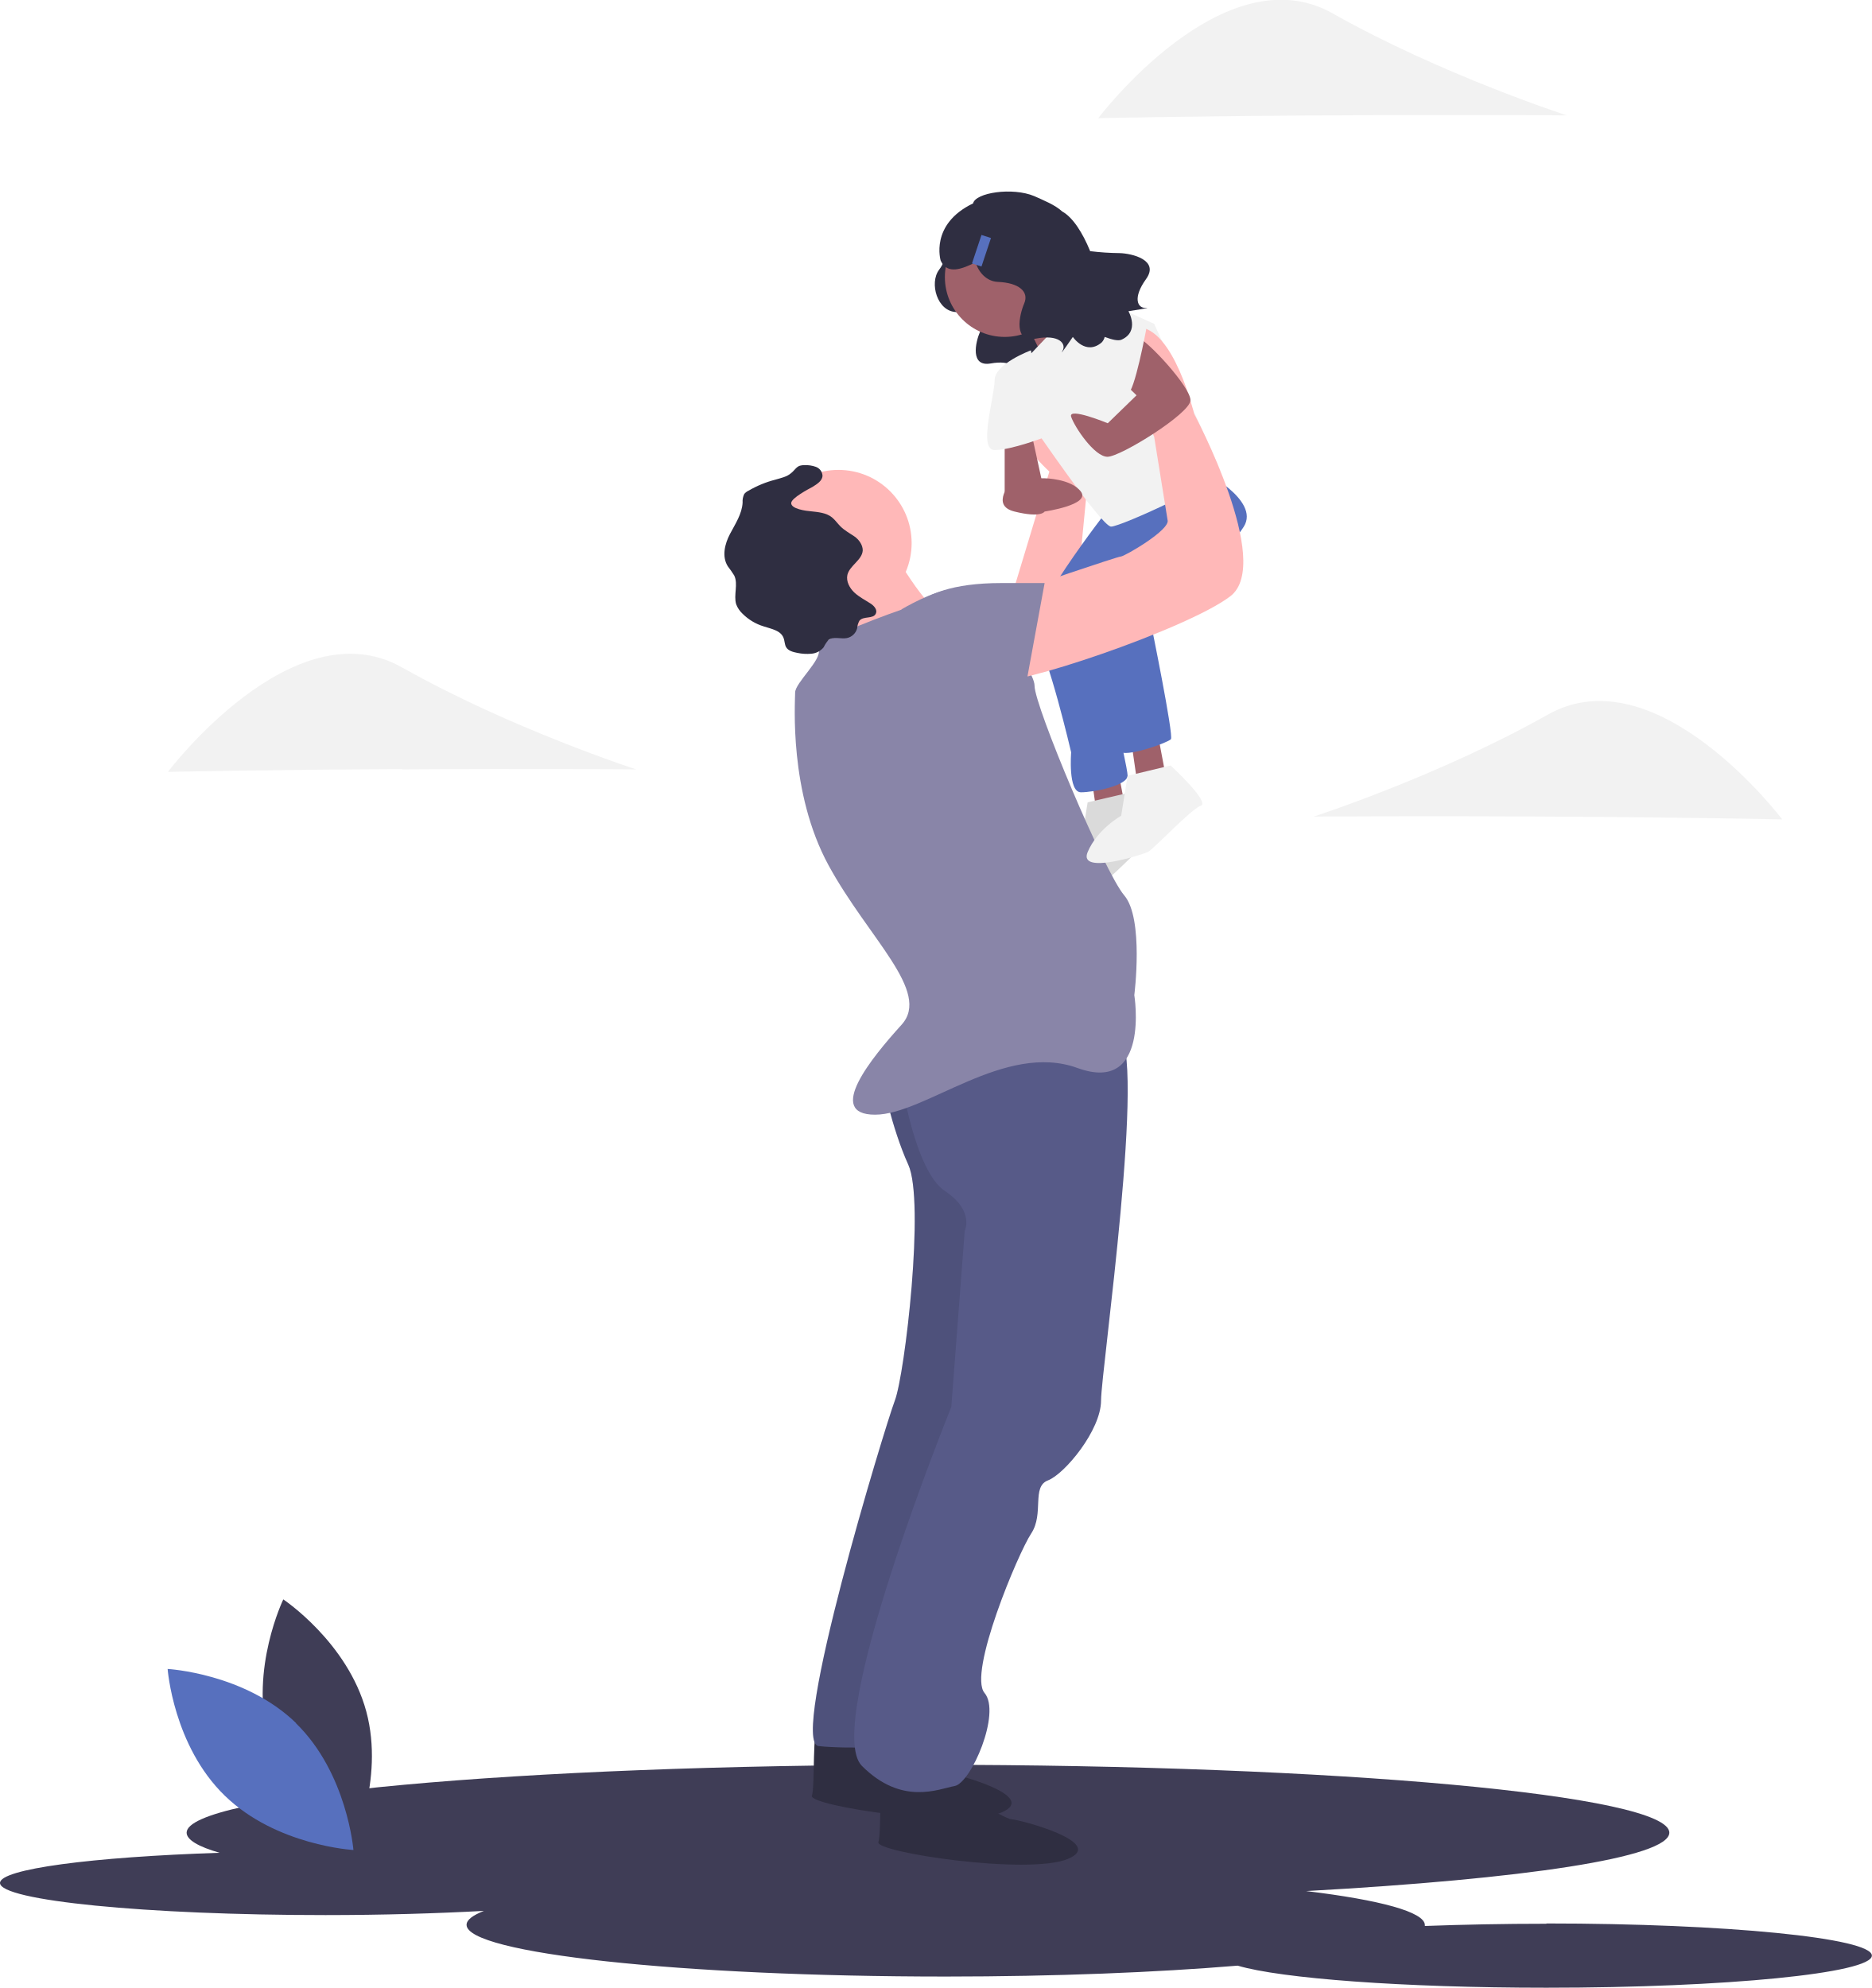
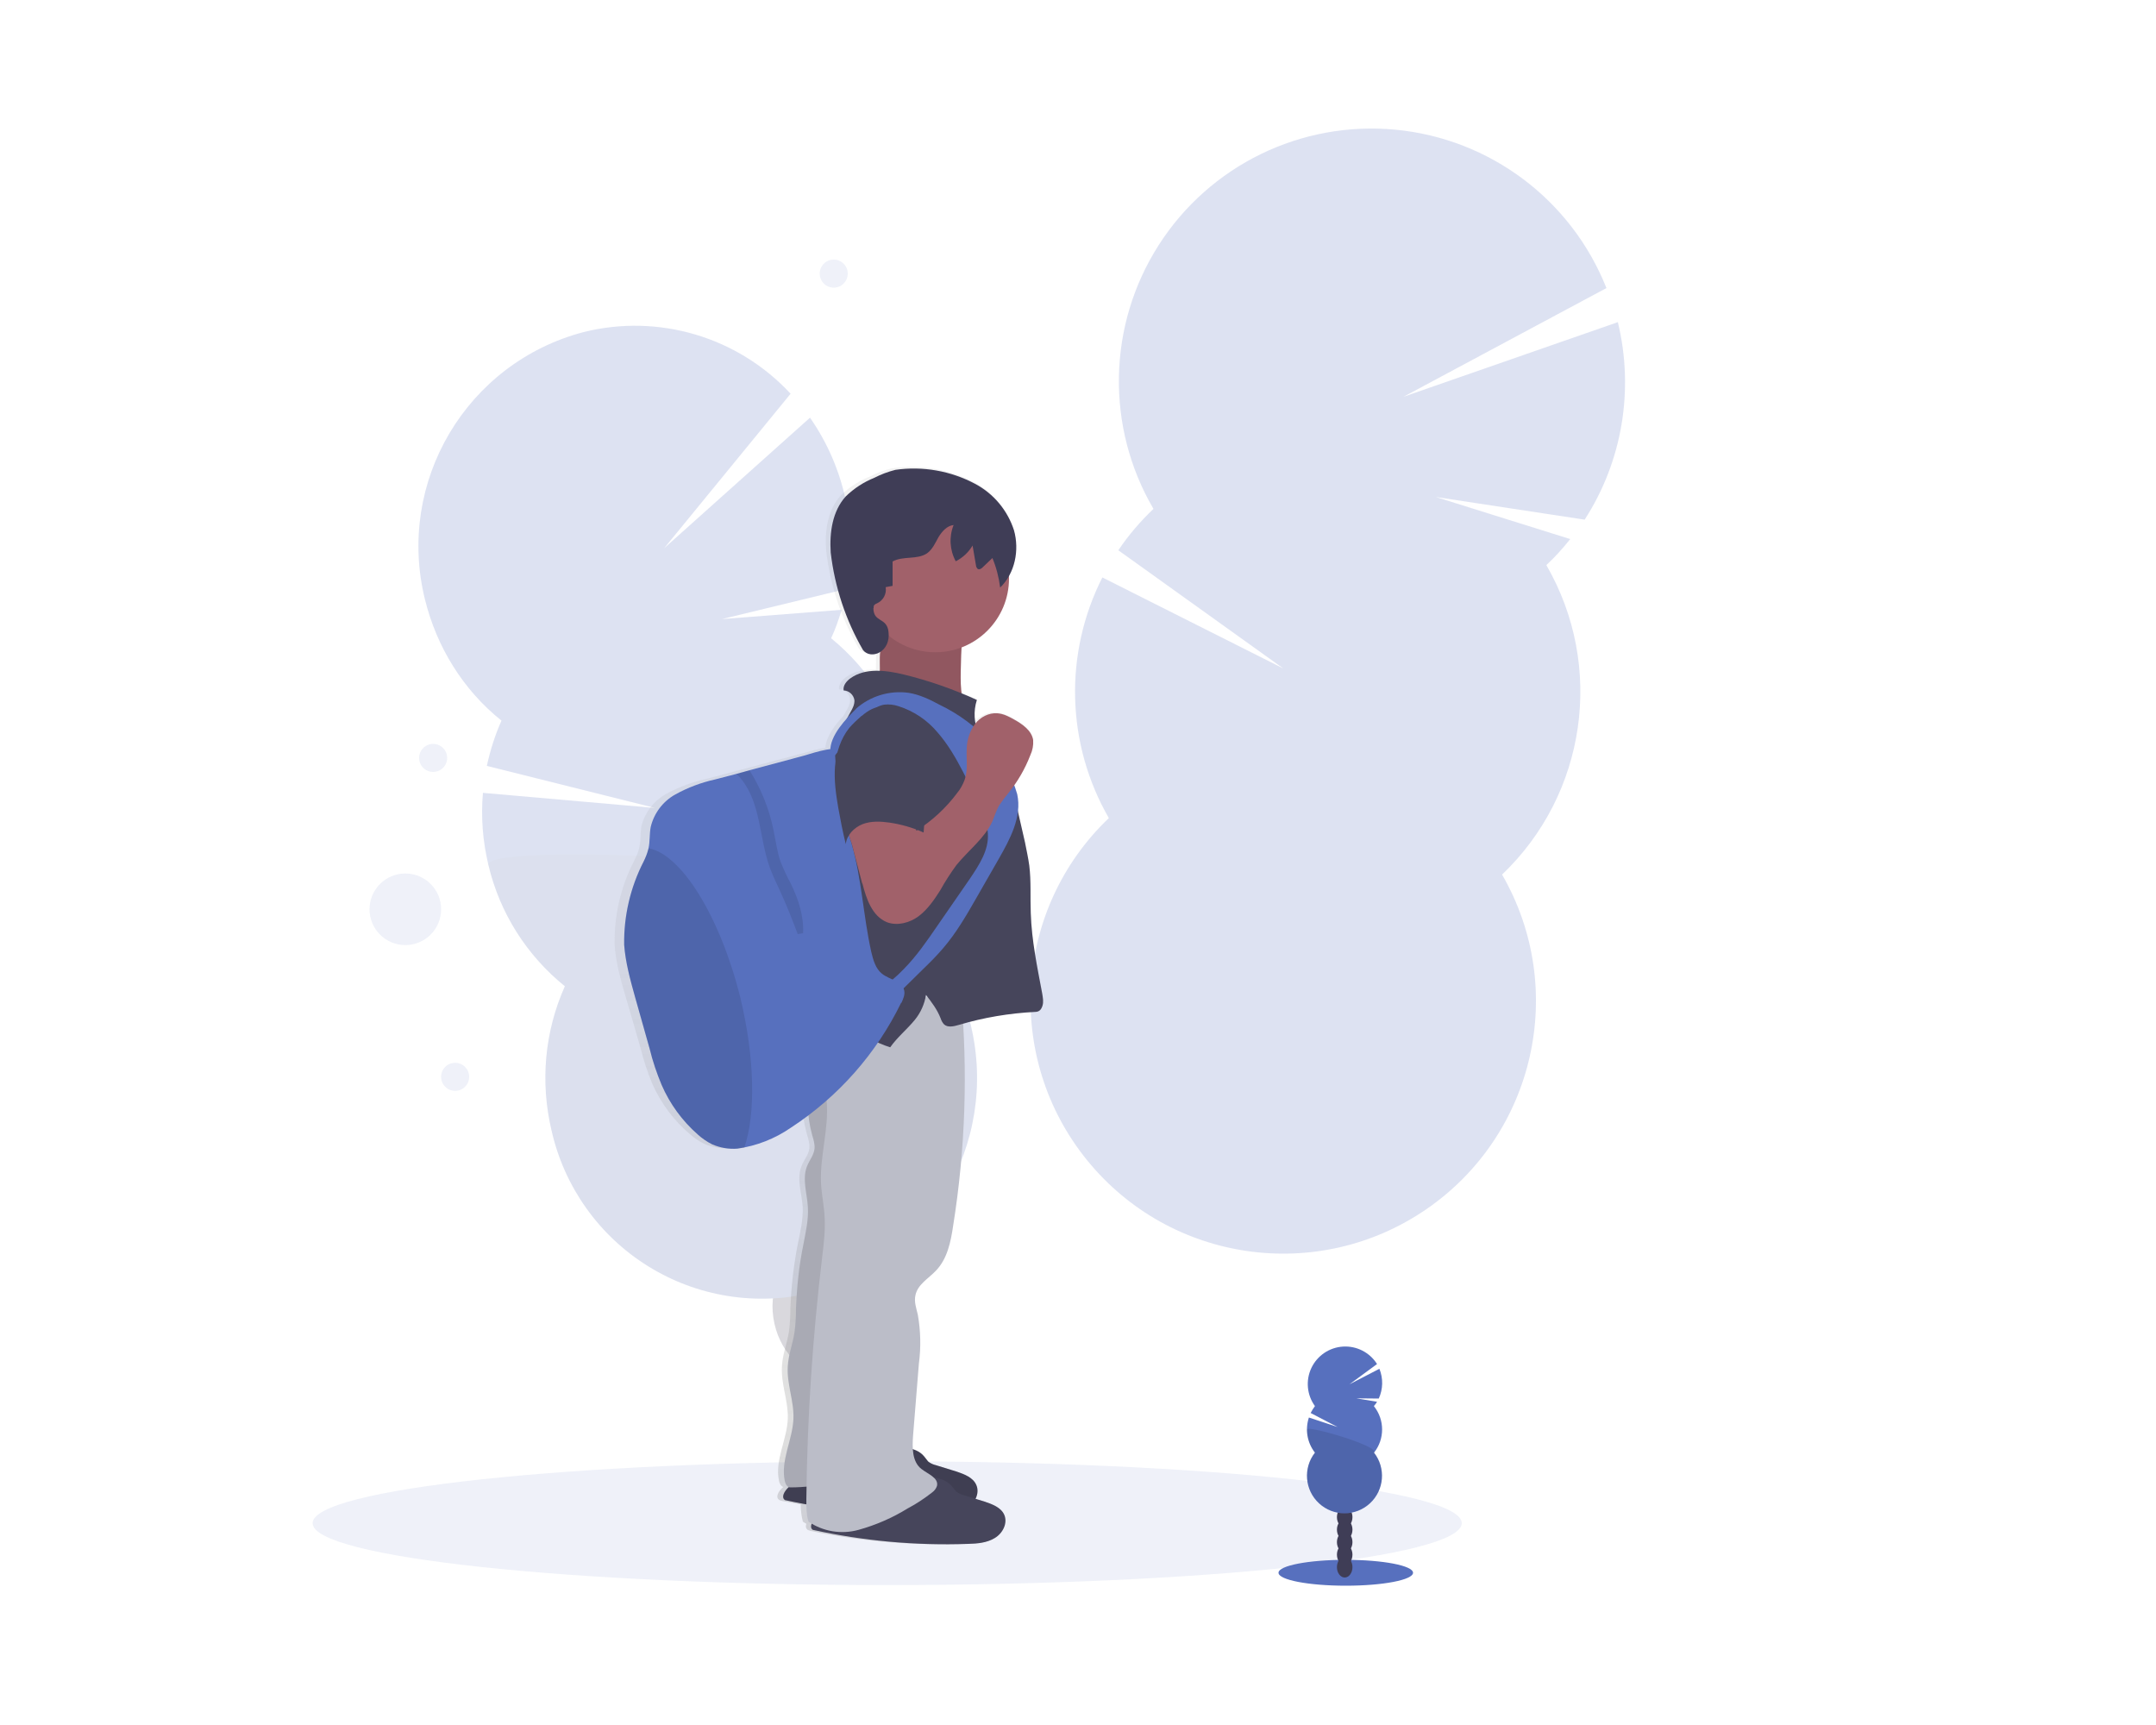
- <svg xmlns="http://www.w3.org/2000/svg" viewBox="0 0 670 711.6">
-   <path d="M553.5 688.6c-15.4 0-30 .3-43.5.8a2 2 0 000-.3c0-4.7-16-9-42.5-12.2 77.9-4.3 130-12 130-20.9 0-13.4-118.7-24.3-265.3-24.3S66.8 642.7 66.8 656c0 2.5 4.1 5 11.8 7.2C32.9 664.7 0 669 0 674c0 6.3 52.2 11.5 116.5 11.5 20.6 0 40-.6 56.7-1.5-4 1.6-6.2 3.2-6.2 5 0 10.2 76.8 18.5 171.5 18.5 39.4 0 75.6-1.5 104.5-3.9 15.5 4.6 59.1 7.9 110.5 7.9 64.3 0 116.5-5.2 116.5-11.5s-52.2-11.5-116.5-11.5z" fill="#3f3d56" />
-   <path d="M96 622.1c6.7 24.8 29.7 40.2 29.7 40.2s12.1-24.9 5.4-49.7-29.7-40.1-29.7-40.1-12 24.8-5.4 49.6z" fill="#3f3d56" />
-   <path d="M105.9 616.8c18.4 17.9 20.6 45.4 20.6 45.4s-27.5-1.5-46-19.4S60 597.4 60 597.4s27.6 1.5 46 19.4z" fill="#5770be" />
-   <path d="M337.6 89.5s2 2.4-1.5 7.1-.7 14.9 6.2 15.1 10.2 3.1 8.5 7-3.6 12.7 3.8 11.4 9.9 1.6 8.6 3.9 3.3-4.6 3.3-4.6 4.2 6.2 9.3 1.9 7.2-43.8-3.3-44.5-35 2.7-35 2.7z" fill="#2f2e41" />
-   <path fill="#9f616a" d="M390.5 277l2.4 16.7h10.7l-3.6-19-9.5 2.4z" />
-   <path d="M404.8 283.6s14.3 13 10.7 14.3-16.7 15.4-19 16.6c-2.2 1.1-25 8.4-21.5 0s12-13 12-13l2.3-14.3z" fill="#f2f2f2" />
-   <path d="M404.8 283.6s14.3 13 10.7 14.3-16.7 15.4-19 16.6c-2.2 1.1-25 8.4-21.5 0s12-13 12-13l2.3-14.3z" opacity=".1" />
-   <path fill="#9f616a" d="M404.8 264.6l2.4 16.6h10.7l-3.6-19-9.5 2.4z" />
-   <path d="M360 220.4l15.6-51.6s-26.1-23.8-8.3-30.9 22.6 28.5 22.6 28.5l-6 61.9h-23.7z" fill="#ffb8b8" />
-   <path d="M396.5 182.5s-30.8 39.4-26.1 45.3 13 41.5 13 41.5-1.2 14.3 3.5 14.3 16.7-2.4 16.7-6-10.7-48.7-10.7-48.7l31-40.4z" fill="#5770be" />
-   <path d="M398.8 184.9l31-16.7s21.4 10.7 15.4 20.3-33.3 34.4-33.3 34.4 8.3 40.5 7.2 41.7-14.3 6-17.9 4.7-22.6-47.5-17.8-50 20.2-27.3 20.2-27.3z" fill="#5770be" />
-   <path d="M314.4 621.4s21.4 13.1 23.8 13.1 34.5 8.3 20.2 14.3-69-2.4-67.8-6 0-25 2.4-25 21.4 3.6 21.4 3.6z" fill="#2f2e41" />
-   <path d="M338.2 638s21.4 13.2 23.8 13.2 34.5 8.3 20.2 14.2-69-2.4-67.8-6 0-24.9 2.4-24.9 21.4 3.6 21.4 3.6z" fill="#2f2e41" />
-   <path d="M315.6 385.9s3.5 17.8 9.5 31-1.2 74.9-4.8 84.4-38 122.5-27.3 123.7 32 0 32 0l34.6-108.3-6-145z" fill="#575a88" />
-   <path d="M315.6 385.9s3.5 17.8 9.5 31-1.2 74.9-4.8 84.4-38 122.5-27.3 123.7 32 0 32 0l34.6-108.3-6-145z" opacity=".1" />
-   <path d="M322.7 387s4.8 32.2 15.5 39.3 7.1 14.3 7.1 14.3l-4.8 63s-46.3 114.2-32 128.5 27.3 8.3 33.2 7.2 16.7-26.2 10.7-33.3 12-50 16.7-57.1 0-16.7 6-19 19-18 19-28.6 16.6-125 6-132-79.4 14.7-79.4 14.7z" fill="#575a88" />
-   <circle cx="300.1" cy="194.4" r="26.2" fill="#ffb8b8" />
-   <circle cx="359.6" cy="99.2" r="21.4" fill="#9f616a" />
-   <path d="M318 194.4s14.2 26.2 21.4 26.2-28.6 27.3-28.6 27.3-11.9-34.5-14.3-35.7 21.4-17.8 21.4-17.8z" fill="#ffb8b8" />
-   <path d="M322.7 218.2s-31 10.7-29.7 14.3-8.4 11.9-8.4 15.4-2.3 35.7 12 61.9 36.8 45.2 26.1 57-27.4 32.2-9.5 32.2 46.4-26.2 72.5-16.7 20.3-26.1 20.3-26.1 3.5-27.4-3.6-35.7-32.1-67.8-32.1-75-23.8-34.4-29.8-34.4-17.8 7-17.8 7z" fill="#8985a8" />
-   <path d="M365.5 112.3s9.7 18.4 10.2 21.7 17.2-21.7 17.2-21.7l-19-13z" fill="#9f616a" />
-   <path d="M369 126.6l20.3-21.4 23.8 10.7s22.2 48.8 23.6 52.3-35.5 20.3-39 20.3-28.6-37-28.6-37-6-17.8 0-24.9z" fill="#f2f2f2" />
-   <path fill="#9f616a" d="M359.6 155.1v21.5h14.3l-4.7-21.5h-9.6z" />
-   <path d="M367.7 171.2a8.9 8.9 0 00-8.4 5.6c-.9 2.6-.6 5.2 3.8 6.3 9.6 2.4 10.8 0 10.8 0s16.5-2.4 13-7.1-13-4.8-13-4.8z" fill="#9f616a" />
-   <path d="M419 274s14.3 13.2 10.8 14.4-16.7 15.4-19 16.6c-2.2 1-25 8.3-21.5 0s12-13 12-13l2.3-14.3z" fill="#f2f2f2" />
-   <path d="M290.8 174.3c1.6-1 3.6-2.2 3.6-4.1a3.6 3.6 0 00-2.4-3.1 10.5 10.5 0 00-4-.6 5.4 5.4 0 00-1.7.2c-1.3.4-2 1.8-3.2 2.7-1.5 1.3-3.6 1.7-5.6 2.3a37.2 37.2 0 00-9.5 3.9 4.5 4.5 0 00-1.6 1.2 6 6 0 00-.6 3.1c-.2 4-2.6 7.6-4.5 11.2s-3 8.1-.8 11.6a39.4 39.4 0 012.3 3.3c1.5 3.1-.3 7 .7 10.3a9 9 0 002.3 3.4 18.1 18.1 0 007.5 4.5c2.7.9 6 1.4 7.1 4 .5 1.2.4 2.5 1 3.5.8 1.3 2.5 1.7 4 2a16.7 16.7 0 005 .3 6.3 6.3 0 004.4-2.3 12.8 12.8 0 011.7-2.6c1.8-1.4 4.4-.3 6.6-.7a4.8 4.8 0 003.7-3.5 6.7 6.7 0 01.8-2.7c1.4-1.8 5-.5 5.9-2.6.6-1.3-.6-2.7-1.8-3.5-2-1.3-4.2-2.4-5.9-4s-3-4-2.5-6.3c.8-3.4 5.3-5.3 5.5-8.8 0-2-1.4-3.9-3-5s-3.5-2.1-5-3.6c-1-1-1.9-2.3-3-3.2-2.1-1.7-5-1.9-7.7-2.2-1.4-.1-7.1-.8-6.9-3 .2-1.8 6.1-4.9 7.6-5.7z" fill="#2f2e41" />
-   <path d="M369 125.4s-13 4.8-13 10.7-6 25 0 25 17.9-4.6 17.9-4.6z" fill="#f2f2f2" />
-   <path d="M365.5 211s34.5-11.8 35.7-11.8 17.9-9.6 16.7-13.1l-4.8-29.8s-19-39.2-6-39.2 20.3 31 20.3 31 28.5 53.4 13 65.3-79.6 33.3-83.2 29.8 8.3-32.1 8.3-32.1z" fill="#ffb8b8" />
-   <path d="M398.8 133.7l8 7.8-10.3 10s-14.3-5.9-13.1-2.3 8.3 14.3 13 14.3 29.6-15.5 29.7-20.2-15.4-21.5-19-22.6-8.3 13-8.3 13z" fill="#9f616a" />
-   <path d="M383.7 125.4s17.5 15.5 19.9 15.5 6.7-23.2 6.7-23.2-14.1-9.2-19.3-6.7-7.3 14.4-7.3 14.4z" fill="#f2f2f2" />
-   <path d="M322.7 225.3s0-16.6 35.7-16.6h15.5l-7.2 39.2-23.8 7.2z" fill="#8985a8" />
-   <path d="M400.7 90.6a92.4 92.4 0 01-10.5-.7c-2.7-6.6-6.2-12.1-10-14.2-2.6-2.4-6.7-4-10-5.5-7.9-3.3-21.1-1.2-21.9 2.6-15.6 7.5-11.6 20.5-11.6 20.5 2.4 5.2 7.8 2.9 12.5.6 1.1 3.7 4 6.8 7.9 7 7.6.3 11.3 3.5 9.5 7.7s-4 14.2 4.2 12.6 11 1.8 9.5 4.4 3.7-5 3.7-5 4.6 6.8 10.3 2a4.3 4.3 0 001.1-2c2.7 1 4.8 1.5 6 1 6.7-3 2.5-10.2 2.5-10.2s9.1-1.4 6.2-1.2-4.8-3.5.1-10.3-5-9.2-9.5-9.3z" fill="#2f2e41" />
-   <path fill="#5770be" d="M351.3 84.1l3.4 1.1-3.4 10.2-3.4-1.1z" />
-   <path d="M144 275.3c-46.2.2-83.9 1-83.9 1s44.8-59.4 83.8-37.4 83.8 36.5 83.8 36.5-37.4-.3-83.6 0zM477 41.3c-46.2.2-83.9 1-83.9 1S438-17.2 477 4.8s83.8 36.5 83.8 36.5-37.4-.3-83.6 0zM554 292.3c46.2.2 83.9 1 83.9 1S593 233.8 554 255.8s-83.8 36.5-83.8 36.5 37.4-.3 83.6 0z" fill="#f2f2f2" />
+ <svg xmlns="http://www.w3.org/2000/svg" viewBox="0 0 1000 800">
+   <defs>
+     <linearGradient x1="50%" y1="100%" x2="50%" y2="0%" id="a">
+       <stop stop-color="gray" stop-opacity=".3" offset="0%" />
+       <stop stop-color="gray" stop-opacity=".1" offset="54%" />
+       <stop stop-color="gray" stop-opacity=".1" offset="100%" />
+     </linearGradient>
+   </defs>
+   <g transform="translate(145 60)" fill-rule="nonzero" fill="none">
+     <g opacity=".2" transform="translate(48.5 91)">
+       <path d="M181.7 530c.5 2 1.1 4 2 6 12.8-5 25.8-9.9 39-14.5l-.4-1.7a34.1 34.1 0 00-8.2-15.6c-5.3-5.5-12-8.2-18.6-6.6-6.6 1.7-11.4 7.3-13.6 14.6a34.6 34.6 0 00-.2 17.8z" fill="#3F3D56" />
+       <ellipse fill="#3F3D56" transform="rotate(-12.6 194 491.6)" cx="194" cy="491.6" rx="20.9" ry="28" />
+       <ellipse fill="#3F3D56" transform="rotate(-12.6 186.1 458.3)" cx="186.1" cy="458.3" rx="20.9" ry="28" />
+       <ellipse fill="#3F3D56" transform="rotate(-12.6 178.2 425)" cx="178.2" cy="425.1" rx="20.9" ry="28" />
+       <ellipse fill="#3F3D56" transform="rotate(-12.6 170.2 391.8)" cx="170.2" cy="391.8" rx="20.9" ry="28" />
+       <path d="M192 145c2-4.3 3.5-8.7 4.9-13.2l-55.5 4.3 57.8-14a104.7 104.7 0 00-17-79.4l-67.6 60.5 58.6-71.6A98.4 98.4 0 0077.2 3 102.7 102.7 0 003.6 127C9 149 21.3 169 39.1 183.2c-3 6.7-5.2 13.7-6.8 21l78 19.5-79.8-7c-1 11.2-.1 22.4 2.5 33.3 5.2 22.2 17.7 42 35.5 56.4-9.4 21-11.5 44.4-6.2 66.8a100 100 0 00121 75.3c53.7-13.4 86.6-69 73.5-124-5.2-22.2-17.7-42-35.5-56.3A104.3 104.3 0 00192 145z" fill="#5770BE" />
+       <path d="M33 250c5.2 22.3 17.7 42.1 35.5 56.4-9.4 21-11.5 44.5-6.2 66.8a100 100 0 00121 75.3c53.7-13.4 86.6-68.9 73.5-123.9-5.2-22.2-17.7-42-35.5-56.4 9-20.2-191-29.3-188.3-18.1z" fill="#000" opacity=".1" />
+     </g>
+     <path d="M572.3 202c4-3.7 7.6-7.7 11-12L521 170.5 590 181c17.5-27.1 23-60.2 15.4-91.6L506 124l94.1-50.4A117.2 117.2 0 10390 176c-6.1 5.8-11.6 12.2-16.3 19.2l76.5 54.8-83.9-42.2a117.3 117.3 0 003 111.6 117.2 117.2 0 10182.4 26.2 117.2 117.2 0 0020.6-143.4z" opacity=".2" fill="#5770BE" />
+     <ellipse fill="#5770BE" opacity=".1" cx="266.5" cy="646.4" rx="266.5" ry="28.7" />
+     <ellipse fill="#5770BE" cx="479.2" cy="669.4" rx="31.2" ry="6" />
+     <ellipse fill="#3F3D56" cx="478.7" cy="666.8" rx="3.6" ry="4.8" />
+     <ellipse fill="#3F3D56" cx="478.7" cy="661" rx="3.6" ry="4.8" />
+     <ellipse fill="#3F3D56" cx="478.7" cy="655.2" rx="3.6" ry="4.8" />
+     <ellipse fill="#3F3D56" cx="478.7" cy="649.4" rx="3.6" ry="4.8" />
+     <ellipse fill="#3F3D56" cx="478.7" cy="643.6" rx="3.6" ry="4.8" />
+     <ellipse fill="#3F3D56" cx="478.7" cy="637.7" rx="3.6" ry="4.8" />
+     <ellipse fill="#3F3D56" cx="478.7" cy="631.9" rx="3.6" ry="4.8" />
+     <path d="M492.3 592c.5-.5 1-1.2 1.4-1.9l-9.6-1.6 10.4.1c2-4.4 2.1-9.3.3-13.8l-13.9 7.2 12.8-9.4a17.4 17.4 0 10-28.8 19.5c-.7 1-1.4 2-2 3.2l12.5 6.5-13.3-4.4a17.5 17.5 0 002.8 16.3 17.4 17.4 0 1027.4 0c5-6.3 5-15.2 0-21.5v-.1z" fill="#5770BE" />
+     <path d="M461.2 602.9c0 3.9 1.3 7.7 3.7 10.7a17.4 17.4 0 1027.4 0c2.4-3-31-12.7-31-10.7z" fill="#000" opacity=".1" />
+     <path d="M338.4 400.5c-2.4-12.3-5-24.7-5.4-37.2-.3-7.4.2-15-.7-22.3-.5-3.6-1.3-7.2-2.1-10.8l-3.3-14.2a23.8 23.8 0 00-1.6-12.4c3-4.3 5.6-9 7.5-13.8.8-2.2 1.6-4.6 1.3-7-.7-4.5-5-7.4-9.1-9.6a20 20 0 00-7.9-2.9c-4-.1-7.8 1.6-10.3 4.6-.7-3.6-.5-7.4.6-10.9a210 210 0 00-7.3-3 67 67 0 01-.3-9.7c0-3.9 0-7.8.3-11.6a34.3 34.3 0 0022.5-32v-1.2a27.8 27.8 0 002.4-21.3 37.6 37.6 0 00-18.3-21.6 63 63 0 00-38-6.4c-3.5.8-6.8 2-10 3.7a42.2 42.2 0 00-13.5 8.6c-6.3 6.8-7.8 16.7-7 25.9a115 115 0 0015.2 45.4c2 2.4 5.4 2.6 8.1.9-.2 3-.2 5.9-.2 8.9-5-.2-9.9.6-13.9 3.4-1.8 1.4-3.6 3.4-3.2 5.7 2.6 0 4.7 2 5 4.4.3 2-.7 3.9-1.7 5.6l-1.3 2.3c-4 4.2-8 9.6-8.4 14.8l-1.9.3c-3.6.7-7.2 2-10.7 2.8l-25.6 6.8-6.4 1.7-10.1 2.7a72 72 0 00-18.8 6.9 23.6 23.6 0 00-11.8 15.2c-.6 3.3-.2 6.6-1 9.8v.4c-.6 2-1.4 4-2.4 5.9a80.5 80.5 0 00-9 38.6c.4 8.1 2.7 16.1 5 24l7 24.1c1.4 5.8 3.3 11.5 5.6 17 4 8.8 9.8 16.6 17.2 22.9 2 1.8 4.3 3.4 6.8 4.6 3.8 1.6 8 2.3 12 2a59.8 59.8 0 0025.4-9.8c2.9-1.8 5.7-3.7 8.4-5.7.3 3 1 6.2 1.8 9.1.6 2.1 1.3 4.2 1.1 6.4-.3 3-2.5 5.4-3.6 8.2-2.4 5.9 0 12.4.5 18.8.3 5.9-1.1 11.8-2.3 17.6-1.9 9.7-3 19.6-3.4 29.5 0 3.7-.2 7.5-.7 11.2-.9 5.3-2.9 10.3-3.2 15.6-.6 8.3 3 16.4 2.7 24.6-.4 9.8-6.1 19.2-4.1 28.7.2 1.2.9 2.6 2 2.9l-.5.5c-1.7 1.5-3.3 4.3-1.4 5.5.4.3.9.4 1.4.5l8.6 1.6c0 2.7.3 5.4 1 8l1.6 1c-.4 1-.3 2.1.6 2.8l1.4.5c23.8 4.9 48.1 6.9 72.4 6 4.4-.2 9-.5 12.6-2.7 3.7-2.3 6.2-7 4.5-10.9-1.6-3.4-5.7-4.9-9.4-6l-4.3-1.4c1.2-2 1.3-4.3.4-6.4-1.5-3.5-5.6-5-9.3-6.1l-10-3a9.7 9.7 0 01-3.5-1.8c-.7-.7-1.4-1.4-2-2.3a11 11 0 00-5.4-3.3 42 42 0 01.2-6.4l2.7-33.4c.7-7.6 1.3-15.3-.5-22.7-.7-3-1.9-6.1-1.2-9.1 1.1-5 6.3-7.7 9.8-11.3 5.4-5.6 7-13.5 8.2-21 5-31 6.7-62.4 4.8-93.7 11-3.1 22.5-5 34-5.5 2 0 3-1 3.5-2.8.6-1.8.3-3.8-.1-5.7zm-55.3 1.6l.2-1 .7 1h-1z" fill="url(#a)" />
+     <path d="M265 232.5c-.2 3.2-1.3 6.3-1.7 9.5-.5 3.5 0 7.1-.3 10.7-.2 3.5-1.3 7.3-4 9.6 15.8 1.4 31.3 4.7 46.2 10-4.5-5.6-4.7-13.3-4.6-20.4.2-10.5.4-21.3 3.8-31.2a76 76 0 00-31.2-.4c-2.2.4-9 .2-10 2.2-.7 1.6 2 7.7 1.9 10z" fill="#A1616A" />
+     <path d="M265 232.5c-.2 3.2-1.3 6.3-1.7 9.5-.5 3.5 0 7.1-.3 10.7-.2 3.5-1.3 7.3-4 9.6 15.8 1.4 31.3 4.7 46.2 10-4.5-5.6-4.7-13.3-4.6-20.4.2-10.5.4-21.3 3.8-31.2a76 76 0 00-31.2-.4c-2.2.4-9 .2-10 2.2-.7 1.6 2 7.7 1.9 10z" fill="#000" opacity=".1" />
+     <path d="M283.7 615.5l1.8 2.3c1 .8 2.3 1.4 3.6 1.7l9.7 3c3.5 1.2 7.5 2.7 9 6.1 1.8 4-.7 8.6-4.3 10.9-3.6 2.2-8 2.5-12.3 2.7a289.4 289.4 0 01-72.1-6.5c-1.9-1.3-.3-4 1.3-5.6 6.2-5.9 13-12 21.5-13.5 4.5-.7 9-.4 13.4-1.5 3.2-.7 6.2-2 9.4-2.8 5.9-1.5 14.8-2 19 3.2z" fill="#46455B" />
+     <path d="M283.7 615.5l1.8 2.3c1 .8 2.3 1.4 3.6 1.7l9.7 3c3.5 1.2 7.5 2.7 9 6.1 1.8 4-.7 8.6-4.3 10.9-3.6 2.2-8 2.5-12.3 2.7a289.4 289.4 0 01-72.1-6.5c-1.9-1.3-.3-4 1.3-5.6 6.2-5.9 13-12 21.5-13.5 4.5-.7 9-.4 13.4-1.5 3.2-.7 6.2-2 9.4-2.8 5.9-1.5 14.8-2 19 3.2z" fill="#000" opacity=".1" />
+     <path d="M235 406.5a58.7 58.7 0 00-.8 39.2c-3.2-.3-4.6 4-4.5 7.3.1 4.5.8 9 2 13.4.6 2 1.3 4.2 1.1 6.3-.3 3-2.4 5.4-3.5 8.2-2.3 5.9 0 12.4.4 18.7.4 6-1 11.8-2.1 17.7-2 9.7-3 19.5-3.4 29.4 0 3.8-.2 7.5-.7 11.2-.8 5.3-2.8 10.3-3.1 15.6-.6 8.3 3 16.4 2.6 24.6-.4 9.7-6 19.1-4 28.7.3 1.3 1 2.9 2.4 3 14 0 27-3.8 40.8-1.8 1.4-31.9 2.7-64 9-95.2 5.6-28 15-55.5 14-84-.4-16.2-4.3-32.1-6.6-48.2a63.5 63.5 0 00-43.5 5.9z" fill="#BBBDC8" />
+     <path d="M235 406.5a58.7 58.7 0 00-.8 39.2c-3.2-.3-4.6 4-4.5 7.3.1 4.5.8 9 2 13.4.6 2 1.3 4.2 1.1 6.3-.3 3-2.4 5.4-3.5 8.2-2.3 5.9 0 12.4.4 18.7.4 6-1 11.8-2.1 17.7-2 9.7-3 19.5-3.4 29.4 0 3.8-.2 7.5-.7 11.2-.8 5.3-2.8 10.3-3.1 15.6-.6 8.3 3 16.4 2.6 24.6-.4 9.7-6 19.1-4 28.7.3 1.3 1 2.9 2.4 3 14 0 27-3.8 40.8-1.8 1.4-31.9 2.7-64 9-95.2 5.6-28 15-55.5 14-84-.4-16.2-4.3-32.1-6.6-48.2a63.5 63.5 0 00-43.5 5.9z" fill="#000" opacity=".1" />
+     <path d="M296.6 629.4l1.9 2.3c1 .8 2.2 1.4 3.5 1.7l9.7 3c3.6 1.2 7.6 2.7 9.1 6.1 1.7 3.9-.7 8.6-4.4 10.8-3.6 2.2-8 2.6-12.3 2.7a289.4 289.4 0 01-72.1-6.5c-1.8-1.2-.3-4 1.3-5.5 6.3-6 13-12.1 21.6-13.5 4.4-.7 8.9-.4 13.3-1.5 3.2-.8 6.2-2 9.4-2.9 6-1.4 14.8-2 19 3.3z" fill="#46455B" />
+     <path d="M239.9 407.4a23.7 23.7 0 00-4.2 16.5c.5 5.8 2.5 11.3 4.4 16.8-2.6 2.3-2 6.4-1.7 9.8 1.2 12.8-3.2 25.5-2.6 38.3.3 5.4 1.5 10.7 1.7 16.1.3 5.9-.4 11.8-1.1 17.6-4.5 37.5-7 75.2-7.4 112.9 0 3.5 0 7 1 10.3a28 28 0 0023.2 3.8 88 88 0 0022.9-10c4-2.1 7.7-4.6 11.3-7.4a6 6 0 002.2-3c.8-3.8-4.3-5.5-7.3-7.9-4.3-3.4-4.2-9.9-3.8-15.4l2.7-33.4a74 74 0 00-.5-22.7c-.7-3-1.8-6-1.1-9 1-5 6-7.7 9.5-11.4 5.3-5.5 6.9-13.4 8-20.9a432 432 0 003.6-107.4c-6.7 2.4-14.8 1.1-22 1.7-7.1.5-14.2 2.9-21.5 3-6 .2-13.6-3.1-17.3 1.7z" fill="#BBBDC8" />
+     <circle fill="#A1616A" cx="288.8" cy="208.3" r="34.2" />
+     <path d="M308.1 264.6c-11-5-22.4-9-34-11.8-8.3-2-17.8-3.2-24.7 1.8-1.8 1.3-3.5 3.4-3.1 5.6 2.5.1 4.6 2 5 4.5.1 2-.8 3.8-1.8 5.5l-8 14.8a57.8 57.8 0 00-3.9 8.4c-1.6 4.6-2 9.7-2.3 14.6l-1 13.5c-.5 8.4-1 16.9-.3 25.3.6 6.4 1.9 12.8 1 19.1-.7 5.1-2.9 9.9-4.1 15-2.3 9.3-1.2 19.7-5.6 28.3 1.7-.8 3.8-1 5.7-.5 13.4 2.5 23.9 13 36.9 17 3.3-4.7 7.7-8.2 11.4-12.7 2.7-3.3 4.5-7.3 5.2-11.6 2.8 3.7 5.1 6.6 6.8 10.9.3 1 .8 1.9 1.5 2.7 1.7 1.7 4.6 1 7 .3 11.4-3.4 23.3-5.4 35.2-6 2 0 2.9-1 3.5-2.8.6-1.8.2-3.8-.1-5.7-2.3-12.3-4.9-24.6-5.3-37.2-.3-7.4.2-14.9-.7-22.2-.5-3.6-1.3-7.2-2-10.8l-6.7-29.3c-.3-1.6-2-2.7-2.8-4.2-3-6.1-8.9-10.6-11.9-16.7a22 22 0 01-.9-15.8z" fill="#46455B" />
+     <path d="M260.2 222c0-.5 0-1 .3-1.4a3 3 0 011.3-.8 7 7 0 004-7.5l3.2-.6v-11.3c4.9-2.7 11.4-.7 16-3.8 2.5-1.8 3.8-4.8 5.3-7.5 1.6-2.6 3.9-5.3 7-5.6a19.8 19.8 0 001 16.8 19 19 0 007.8-7.3l1.6 9.3c0 .5.3 1 .7 1.5.9.6 2-.2 2.7-1l4.2-4c1.8 4.3 3 9 3.6 13.7 6.9-6.7 9-17.4 6.4-26.6a37.4 37.4 0 00-18-21.5 60.5 60.5 0 00-37-6.5c-3.5.9-6.7 2.1-9.8 3.7a41 41 0 00-13.2 8.6c-6.2 6.8-7.6 16.7-7 26a117.2 117.2 0 0015 45.3c3.8 4.7 13 .8 11.8-8.6-.8-6.7-7-4.1-7-10.9z" fill="#3F3D56" />
+     <path d="M273 405a145 145 0 01-51.2 58 57.8 57.8 0 01-24.8 9.7c-4 .3-8-.4-11.7-2a29.6 29.6 0 01-6.7-4.6 65 65 0 01-16.7-22.9c-2.3-5.5-4.2-11.1-5.6-16.9l-6.8-24.1c-2.2-7.9-4.4-15.9-5-24a81.8 81.8 0 019-38.6c.9-1.8 1.7-3.8 2.2-5.8l.1-.4c.7-3.2.4-6.6 1-9.8a23.5 23.5 0 0111.5-15.2 69 69 0 0118.3-6.9l10-2.6 6.1-1.7 25-6.7c3.5-1 7-2.2 10.5-2.8 4-.7 4-.4 4.2 3.5.6 7 .4 13.8 1.9 20.7 1.4 6.6 3.8 13 5.7 19.4 4.7 16.3 5.4 33.5 9.1 50.1.9 3.8 2 7.8 5 10.2 3.6 2.8 9.4 3.4 10.3 7.8.4 2-.5 3.9-1.3 5.7z" fill="#5770BE" />
+     <path d="M200.2 472.3l-3.2.4c-4 .3-8-.4-11.7-2a29.6 29.6 0 01-6.7-4.6 65 65 0 01-16.7-22.9c-2.3-5.5-4.2-11.1-5.6-16.9l-6.8-24.1c-2.2-7.9-4.4-15.9-5-24a81.8 81.8 0 019-38.6c.9-1.8 1.7-3.8 2.2-5.8l.1-.4c15.1 2.6 33.2 31.5 42.6 69.3 6.8 28.3 7.1 54.3 1.8 69.6zM227.5 372.8l-2.5.4c-2.6-6.8-5.2-13.6-8.3-20.2-1.6-3.5-3.3-7-4.6-10.5-5-13.7-4.1-30-13.4-41.3-.6-.9-1.4-1.6-2.2-2.3l6.1-1.7c5.4 8.5 9.2 18 11.2 27.9 1 4.8 1.6 9.7 3.2 14.4 1.4 3.5 3 7 4.8 10.3 3.5 7.2 6.1 15 5.7 23z" fill="#000" opacity=".1" />
+     <path d="M252 268.7a30.6 30.6 0 0124.4-7.4c5 .8 9.7 3 14.3 5.5a76.9 76.9 0 0123.9 17.8 71.4 71.4 0 0112.2 23.7c2.3 10.5-3.3 20.8-8.6 30.1L308 356.2c-4.7 8.2-9.4 16.4-15.6 23.6-2.8 3.3-5.9 6.4-9 9.4l-13.6 13.4a2 2 0 01-.9.7 2 2 0 01-1.6-.7l-4.5-3.6c4.1-2.8 8-6 11.5-9.7 5.9-6 10.7-13 15.5-20l15-21.7c4.3-6.4 8.9-13.3 8.4-21-.2-3.7-1.6-7.2-3-10.6-2.6-6-5.4-12-8.4-17.8-3.4-6.6-7.1-13-12-18.6a38.9 38.9 0 00-18.1-12.1 15 15 0 00-6.6-.7c-4.8.8-8.3 5-11.4 8.9l-9.3 12c-2.2 2.7-4.1 5.9-4.3.7-.2-7.4 7.3-15 12-19.7z" fill="#5770BE" />
+     <path d="M255 349.7c1.8 7.1 4.5 15.2 11.4 18 4.8 1.8 10.5.3 14.7-2.8 4.2-3.2 7.2-7.6 10-12 2.2-4 4.8-8 7.5-11.7 5.5-6.8 13-12.3 16.7-20.3 1-2.4 1.8-5 3-7.2 1.4-2.1 2.9-4.1 4.5-6a64.8 64.8 0 0010.1-17.5 14 14 0 001.3-7c-.7-4.4-5-7.4-9-9.6-2.3-1.3-4.8-2.6-7.6-2.8-4-.3-8 1.8-10.4 5a20 20 0 00-3.8 11.2c-.3 5 .7 10-1 14.7-.8 2.2-2 4.3-3.4 6a70.7 70.7 0 01-19 17.6c-.2-3.5-1-7-2.2-10.2-.7-1.8-14.5 0-16.3.3-3.5.5-10.4.9-12.7 4.3-2.2 3.4.6 9 1.5 12.5l4.6 17.5z" fill="#A1616A" />
+     <path d="M254.6 272c-2 1.8-4 3.6-5.7 5.6-4 5-6 11.4-6.6 17.8-.5 6.4.4 12.8 1.5 19.2 1 5.6 2.1 11.3 3.5 16.9.4-4.2 3.8-7.7 7.8-9.3 4-1.5 8.3-1.3 12.5-.7 5.4.8 10.7 2.3 15.8 4.6l2-27.4c.3-3.7.3-7.4-.2-11-1.2-7-5.3-13-11.4-16.6-7.4-4.6-12.5-4.8-19.2 1z" fill="#46455B" />
+     <circle fill="#5770BE" opacity=".1" cx="241.7" cy="66.9" r="6.5" />
+     <circle fill="#5770BE" opacity=".1" cx="43" cy="361.7" r="16.6" />
+     <circle fill="#5770BE" opacity=".1" cx="66.1" cy="439.4" r="6.5" />
+     <circle fill="#5770BE" opacity=".1" cx="55.9" cy="291.5" r="6.5" />
+   </g>
</svg>
